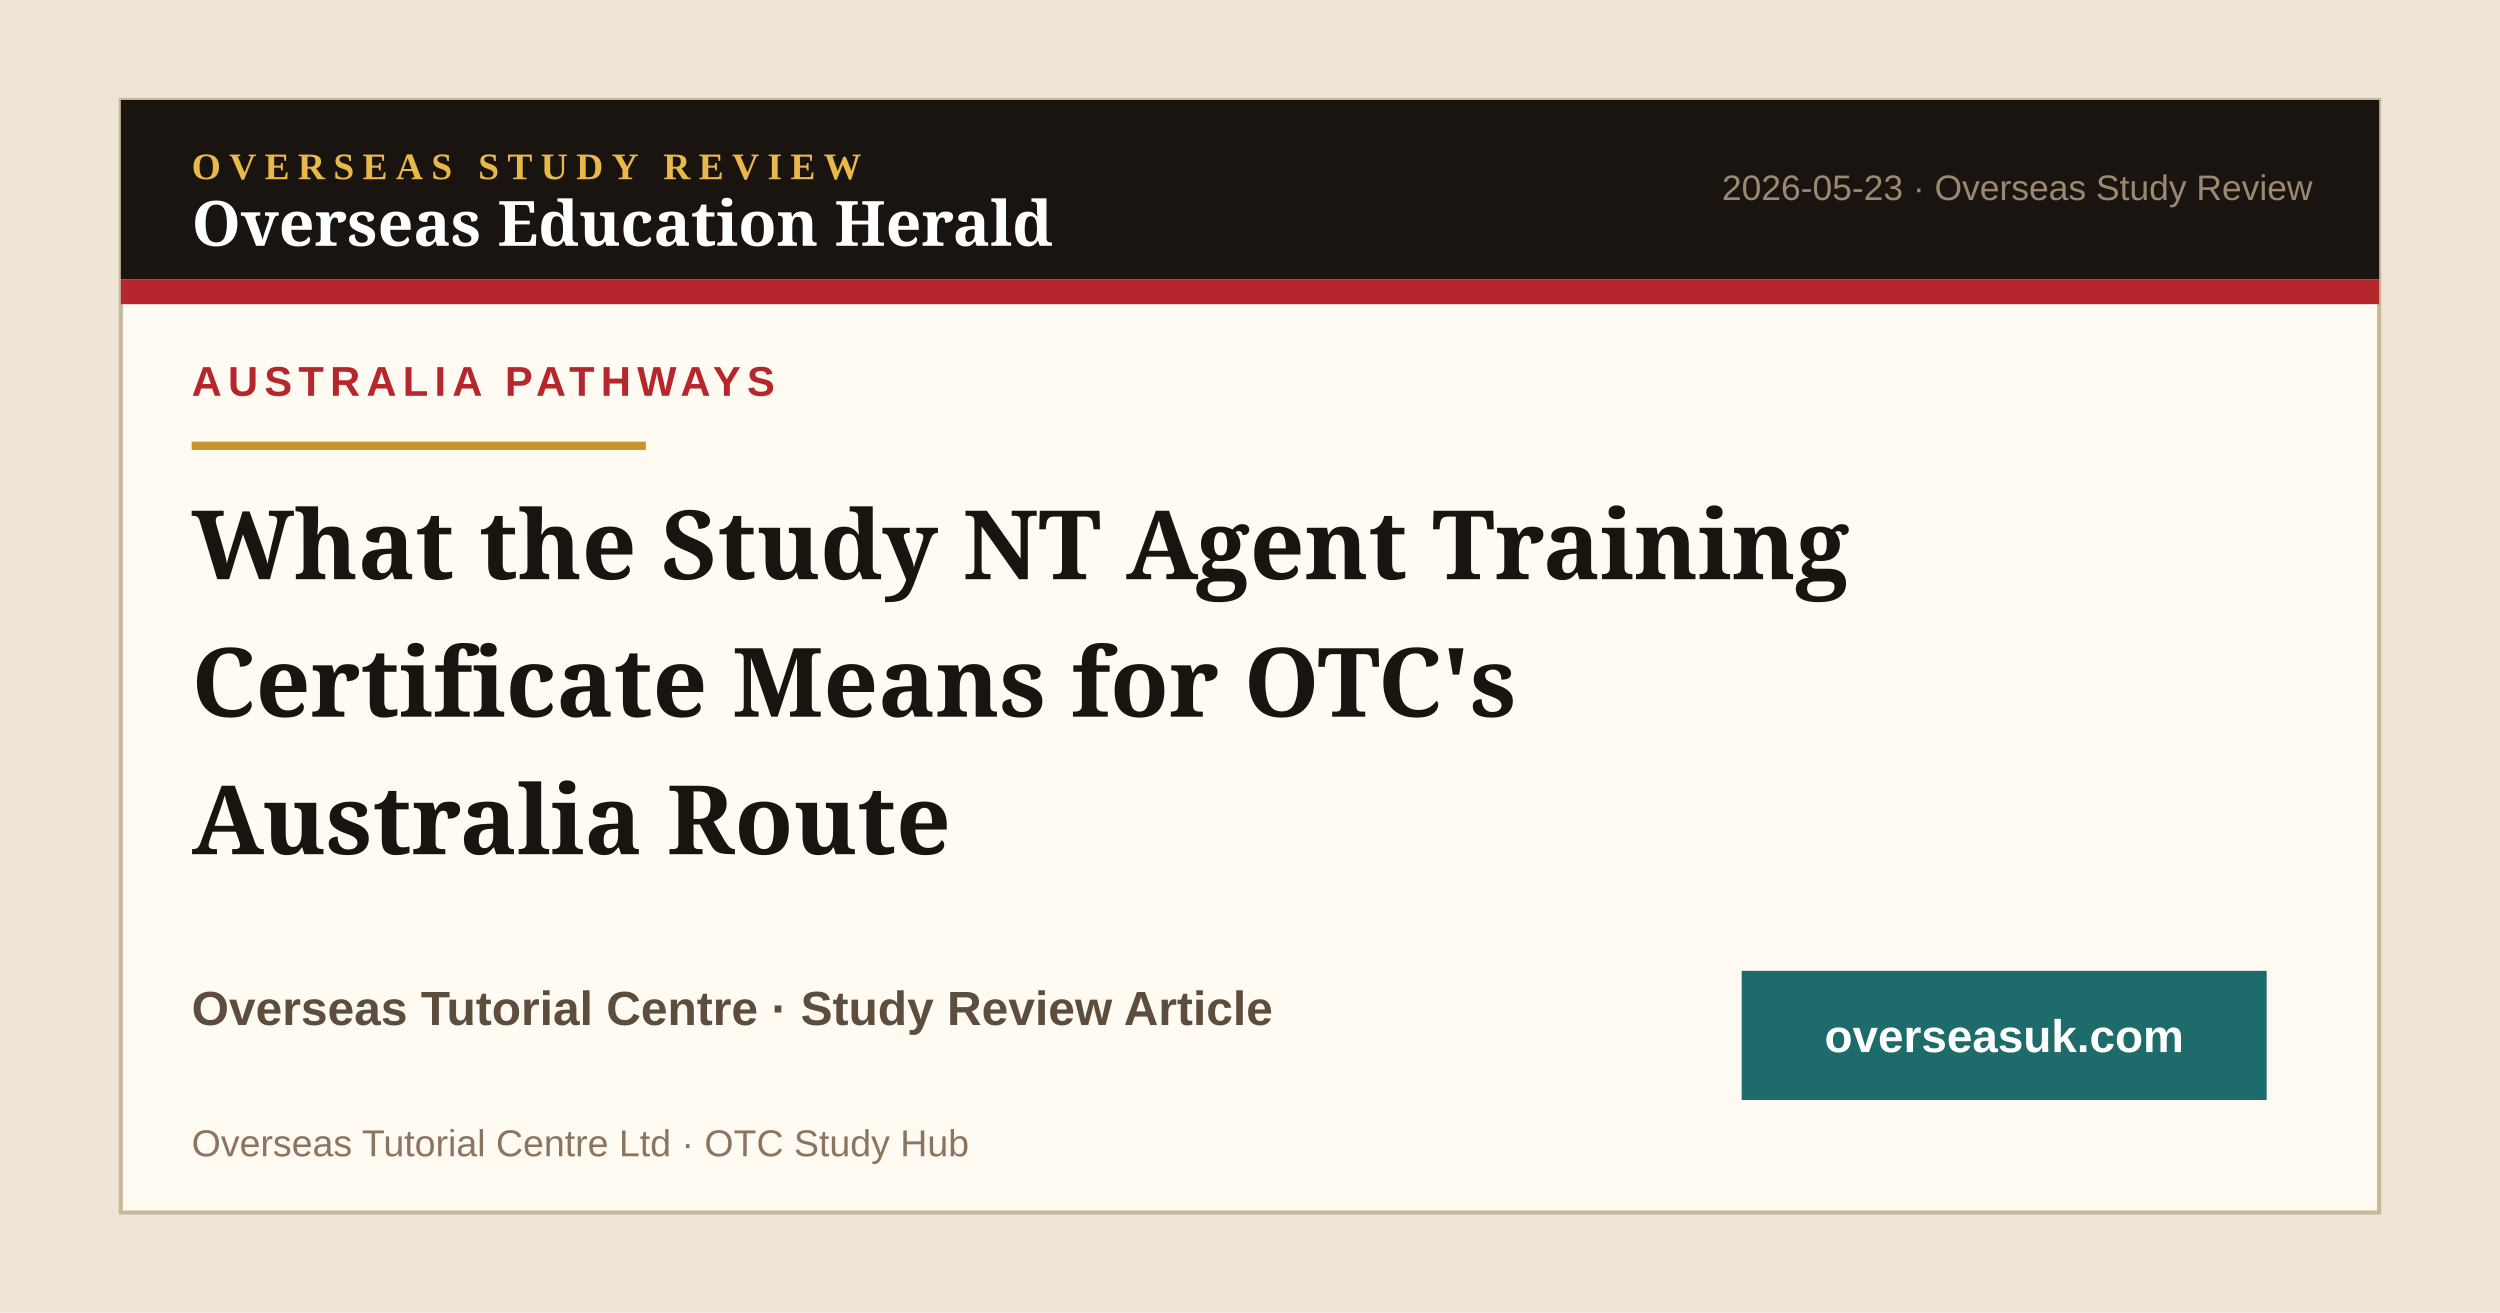
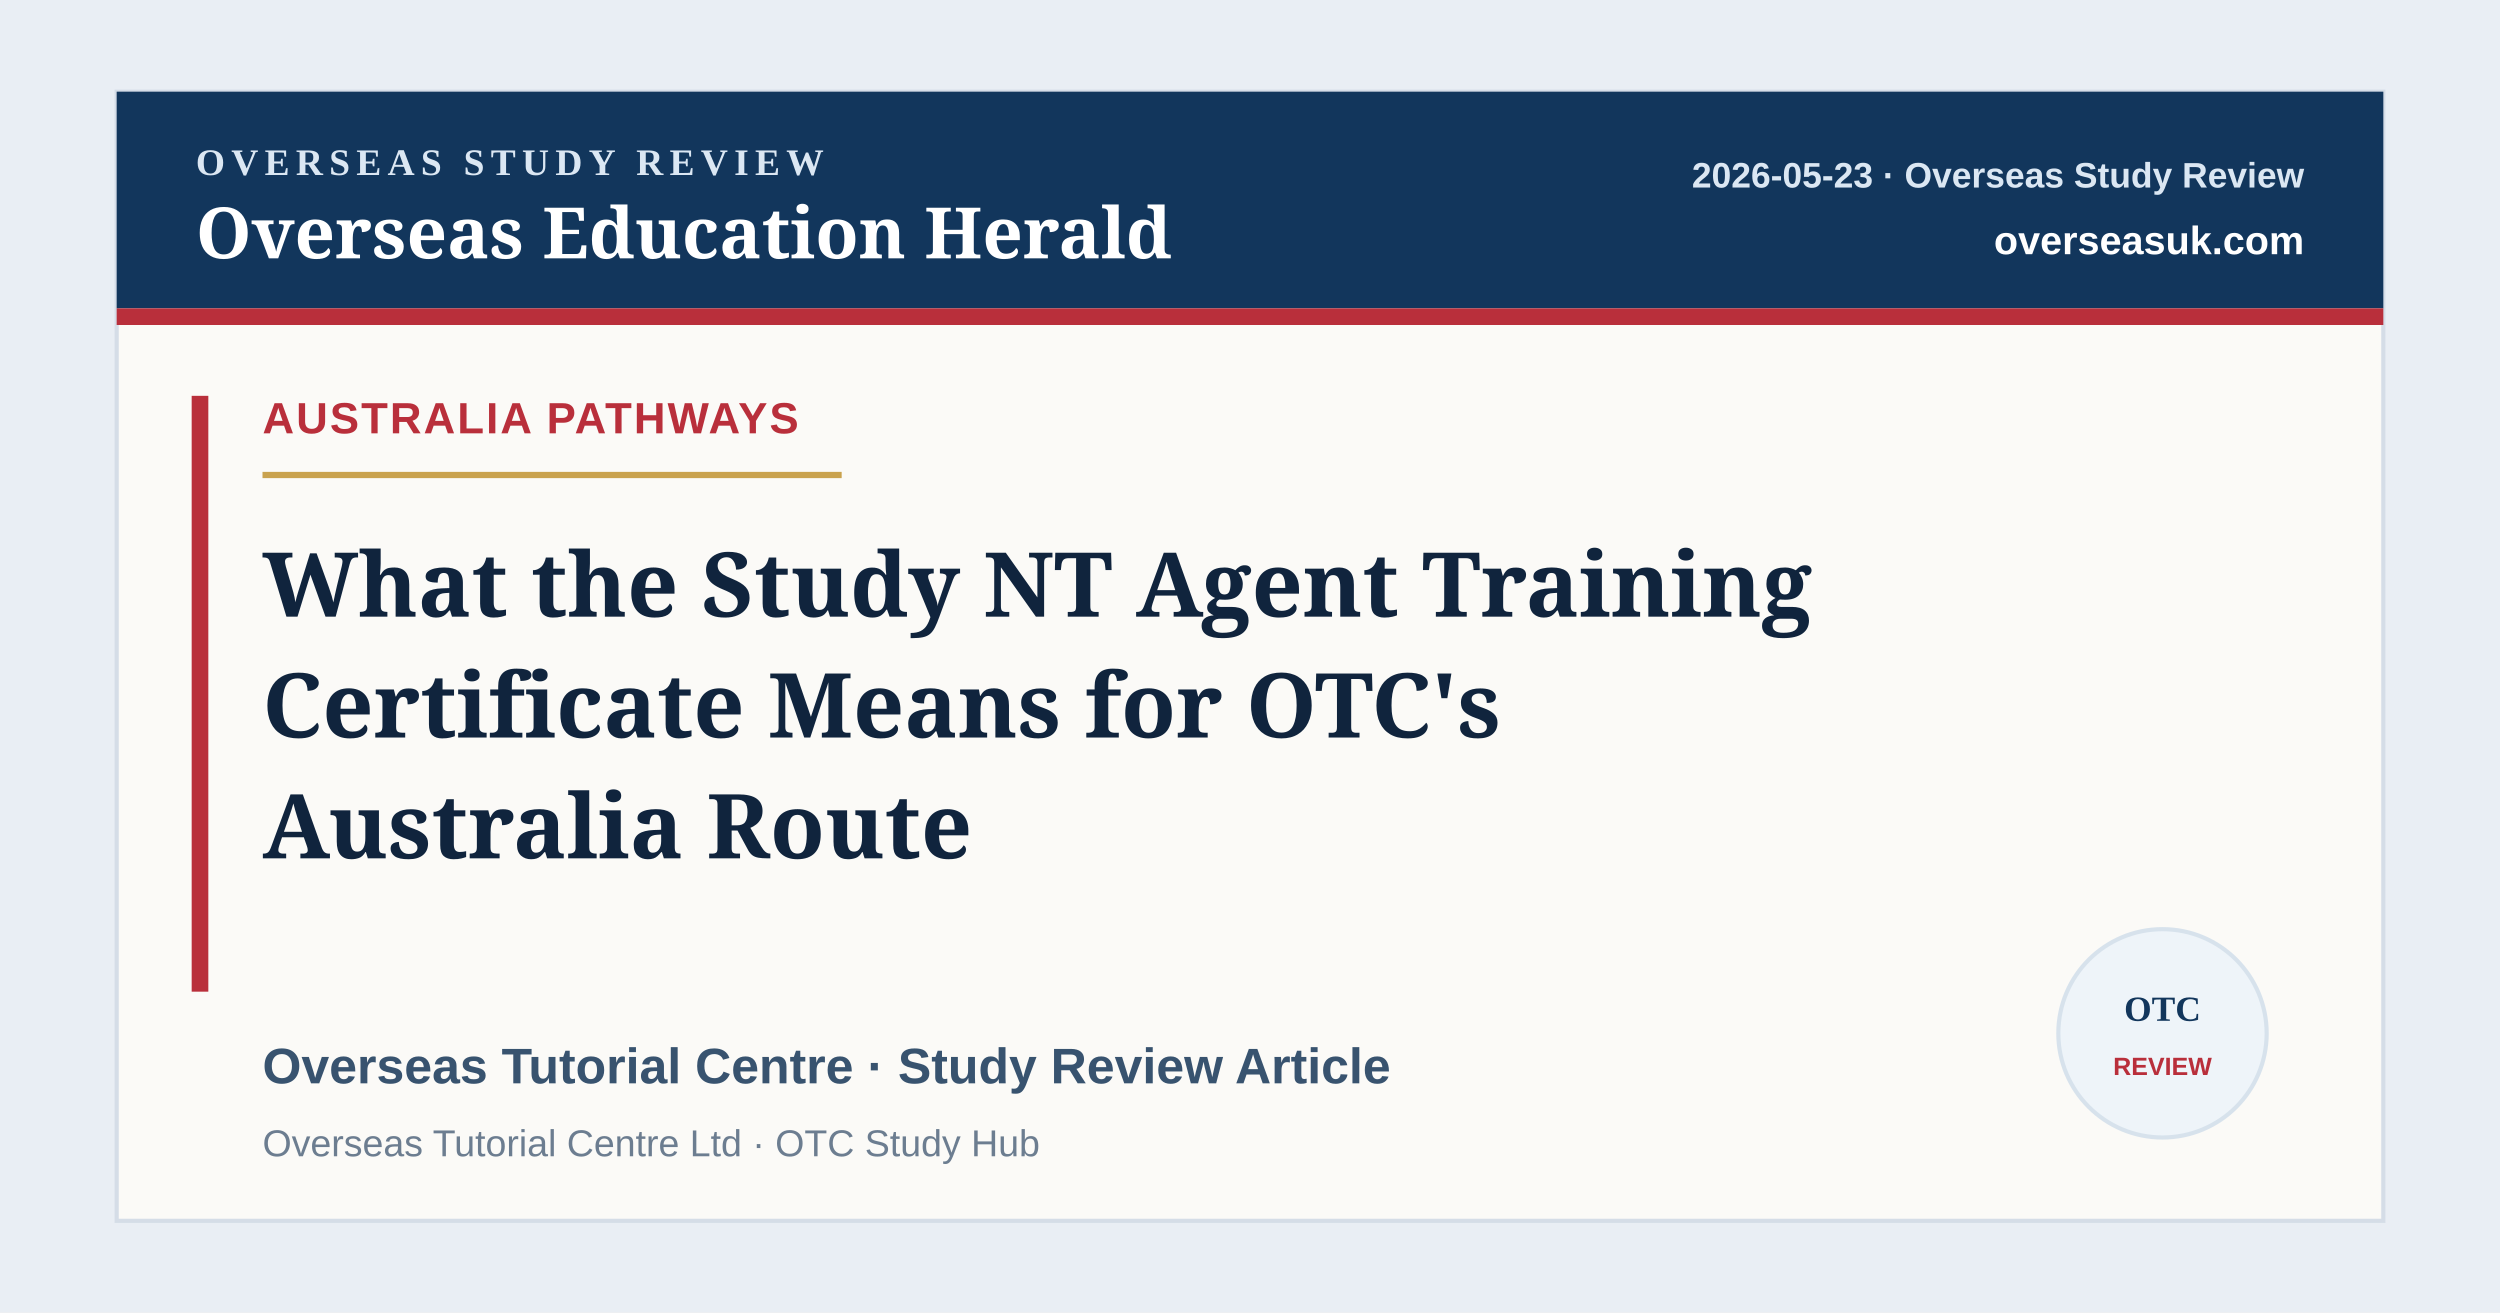
<svg xmlns="http://www.w3.org/2000/svg" width="1200" height="630" viewBox="0 0 1200 630">
-   <rect width="1200" height="630" fill="#efe5d6" />
-   <rect x="58" y="48" width="1084" height="534" fill="#fffaf2" stroke="#c8b89a" stroke-width="2" />
-   <rect x="58" y="48" width="1084" height="86" fill="#1a1410" />
-   <rect x="58" y="134" width="1084" height="12" fill="#b5272d" />
-   <text x="92" y="86" fill="#e8b84b" font-family="Georgia, 'Times New Roman', serif" font-size="18" font-weight="700" letter-spacing="4">OVERSEAS STUDY REVIEW</text>
-   <text x="92" y="118" fill="#ffffff" font-family="'Noto Serif TC', 'Songti TC', Georgia, serif" font-size="30" font-weight="800">Overseas Education Herald</text>
-   <text x="1110" y="96" text-anchor="end" fill="#9a8870" font-family="Arial, sans-serif" font-size="17">2026-05-23 · Overseas Study Review</text>
-   <text x="92" y="190" fill="#b5272d" font-family="Arial, sans-serif" font-size="20" font-weight="800" letter-spacing="3">AUSTRALIA PATHWAYS</text>
-   <line x1="92" y1="214" x2="310" y2="214" stroke="#c8952a" stroke-width="4" />
-   <text x="92" y="278" fill="#1a1410" font-family="'Noto Serif TC', 'Songti TC', Georgia, serif" font-size="46" font-weight="900">What the Study NT Agent Training</text>
-   <text x="92" y="344" fill="#1a1410" font-family="'Noto Serif TC', 'Songti TC', Georgia, serif" font-size="46" font-weight="900">Certificate Means for OTC's</text>
-   <text x="92" y="410" fill="#1a1410" font-family="'Noto Serif TC', 'Songti TC', Georgia, serif" font-size="46" font-weight="900">Australia Route</text>
-   <text x="92" y="492" fill="#5d4d3c" font-family="'Noto Sans TC', Arial, sans-serif" font-size="23" font-weight="700">Overseas Tutorial Centre · Study Review Article</text>
-   <rect x="836" y="466" width="252" height="62" fill="#1e6b6b" />
-   <text x="962" y="505" text-anchor="middle" fill="#ffffff" font-family="Arial, sans-serif" font-size="22" font-weight="800">overseasuk.com</text>
-   <text x="92" y="555" fill="#8b7560" font-family="Arial, sans-serif" font-size="18">Overseas Tutorial Centre Ltd · OTC Study Hub</text>
+   <rect width="1200" height="630" fill="#e9eef4" />
+   <rect x="56" y="44" width="1088" height="542" rx="0" fill="#fbfaf7" stroke="#d5dde7" stroke-width="2" />
+   <rect x="56" y="44" width="1088" height="104" fill="#12365c" />
+   <rect x="56" y="148" width="1088" height="8" fill="#b92f3b" />
+   <rect x="92" y="190" width="8" height="286" fill="#b92f3b" />
+   <text x="94" y="84" fill="#dbe7f3" font-family="Georgia, 'Times New Roman', serif" font-size="18" font-weight="700" letter-spacing="3">OVERSEAS STUDY REVIEW</text>
+   <text x="94" y="124" fill="#ffffff" font-family="'Noto Serif TC', 'Songti TC', Georgia, serif" font-size="34" font-weight="900">Overseas Education Herald</text>
+   <text x="1106" y="90" text-anchor="end" fill="#dbe7f3" font-family="'Noto Sans TC', Arial, sans-serif" font-size="17" font-weight="700">2026-05-23 · Overseas Study Review</text>
+   <text x="1106" y="122" text-anchor="end" fill="#ffffff" font-family="'Noto Sans TC', Arial, sans-serif" font-size="19" font-weight="800">overseasuk.com</text>
+   <text x="126" y="208" fill="#b92f3b" font-family="'Noto Sans TC', Arial, sans-serif" font-size="21" font-weight="900" letter-spacing="1">AUSTRALIA PATHWAYS</text>
+   <line x1="126" y1="228" x2="404" y2="228" stroke="#c9a24e" stroke-width="3" />
+   <text x="126" y="296" fill="#10243d" font-family="'Noto Serif TC', 'Songti TC', Georgia, serif" font-size="43" font-weight="900">What the Study NT Agent Training</text>
+   <text x="126" y="354" fill="#10243d" font-family="'Noto Serif TC', 'Songti TC', Georgia, serif" font-size="43" font-weight="900">Certificate Means for OTC's</text>
+   <text x="126" y="412" fill="#10243d" font-family="'Noto Serif TC', 'Songti TC', Georgia, serif" font-size="43" font-weight="900">Australia Route</text>
+   <text x="126" y="520" fill="#38536f" font-family="'Noto Sans TC', Arial, sans-serif" font-size="24" font-weight="800">Overseas Tutorial Centre · Study Review Article</text>
+   <text x="126" y="555" fill="#6c7d90" font-family="'Noto Sans TC', Arial, sans-serif" font-size="18">Overseas Tutorial Centre Ltd · OTC Study Hub</text>
+   <circle cx="1038" cy="496" r="50" fill="#eef4f9" stroke="#d7e2ec" stroke-width="2" />
+   <text x="1038" y="490" text-anchor="middle" fill="#12365c" font-family="Georgia, 'Times New Roman', serif" font-size="17" font-weight="800">OTC</text>
+   <text x="1038" y="516" text-anchor="middle" fill="#b92f3b" font-family="'Noto Sans TC', Arial, sans-serif" font-size="12" font-weight="900">REVIEW</text>
</svg>
